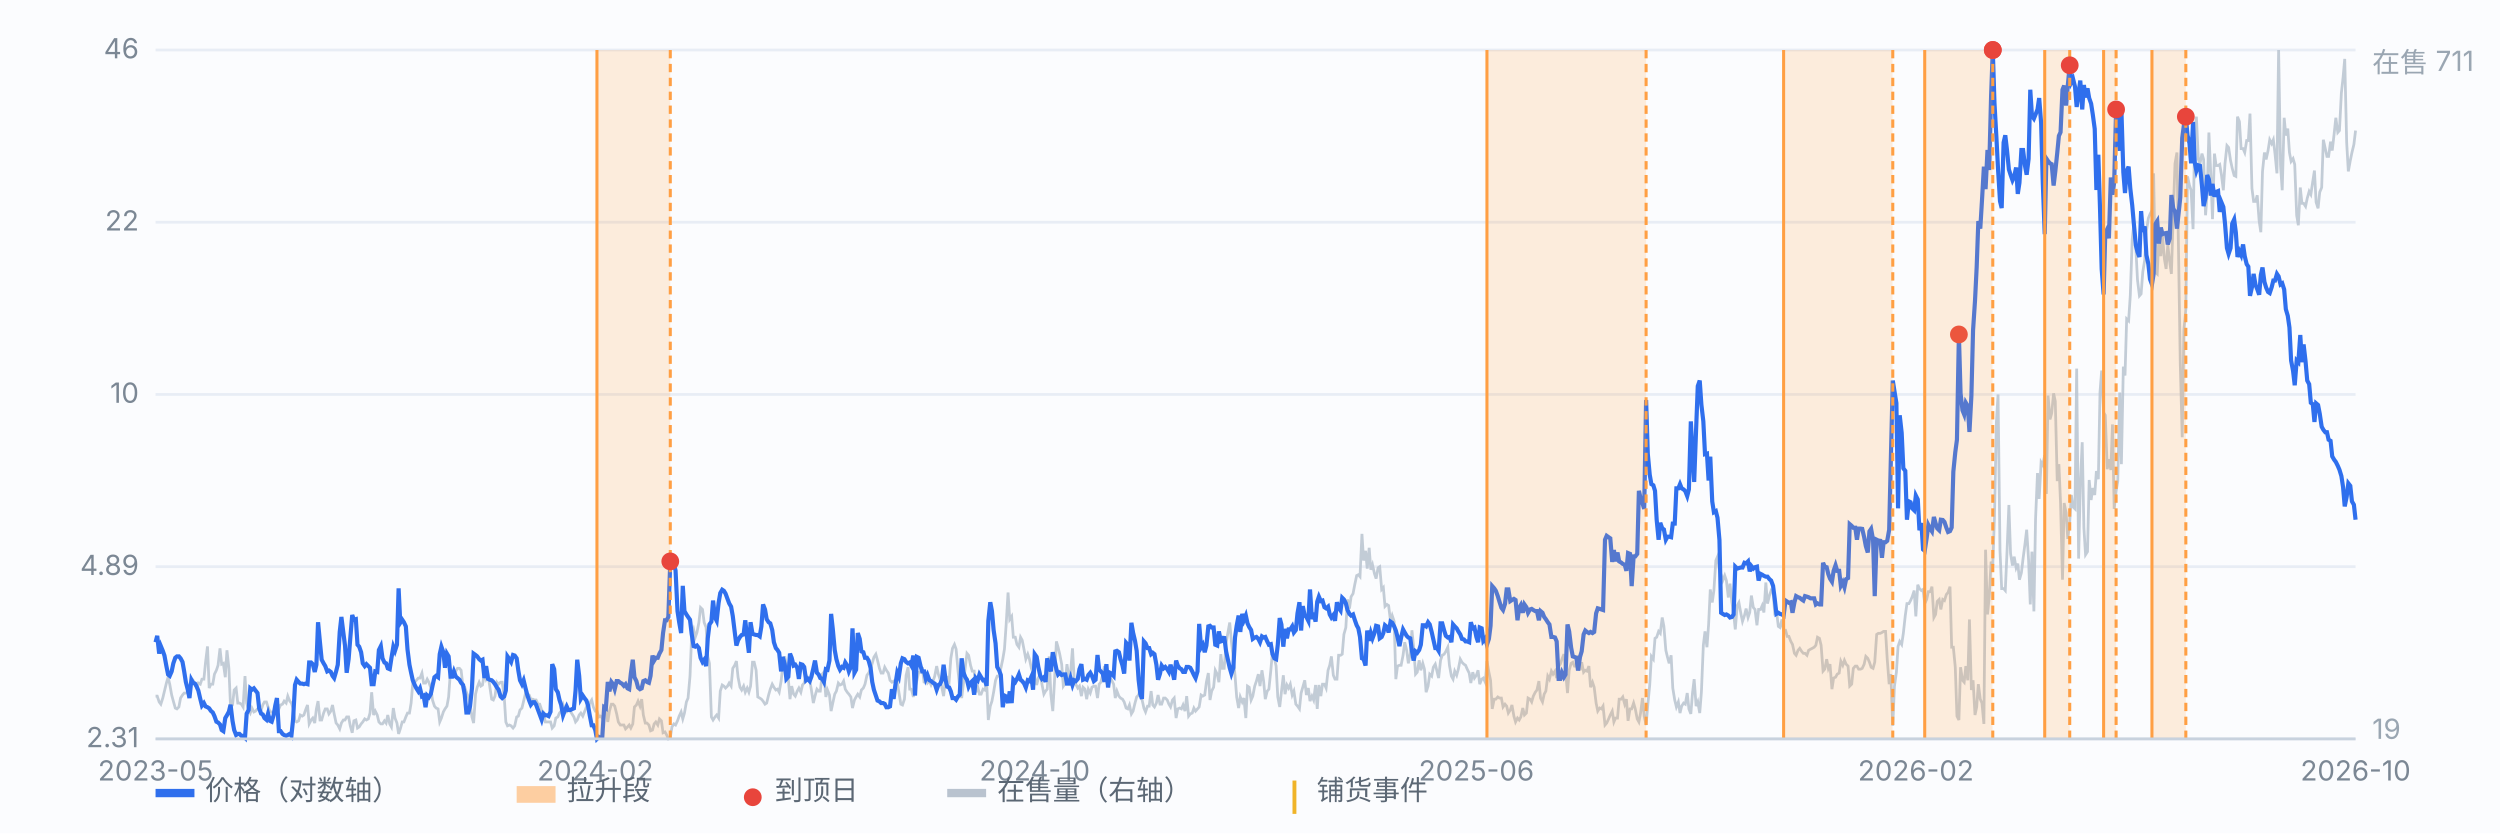
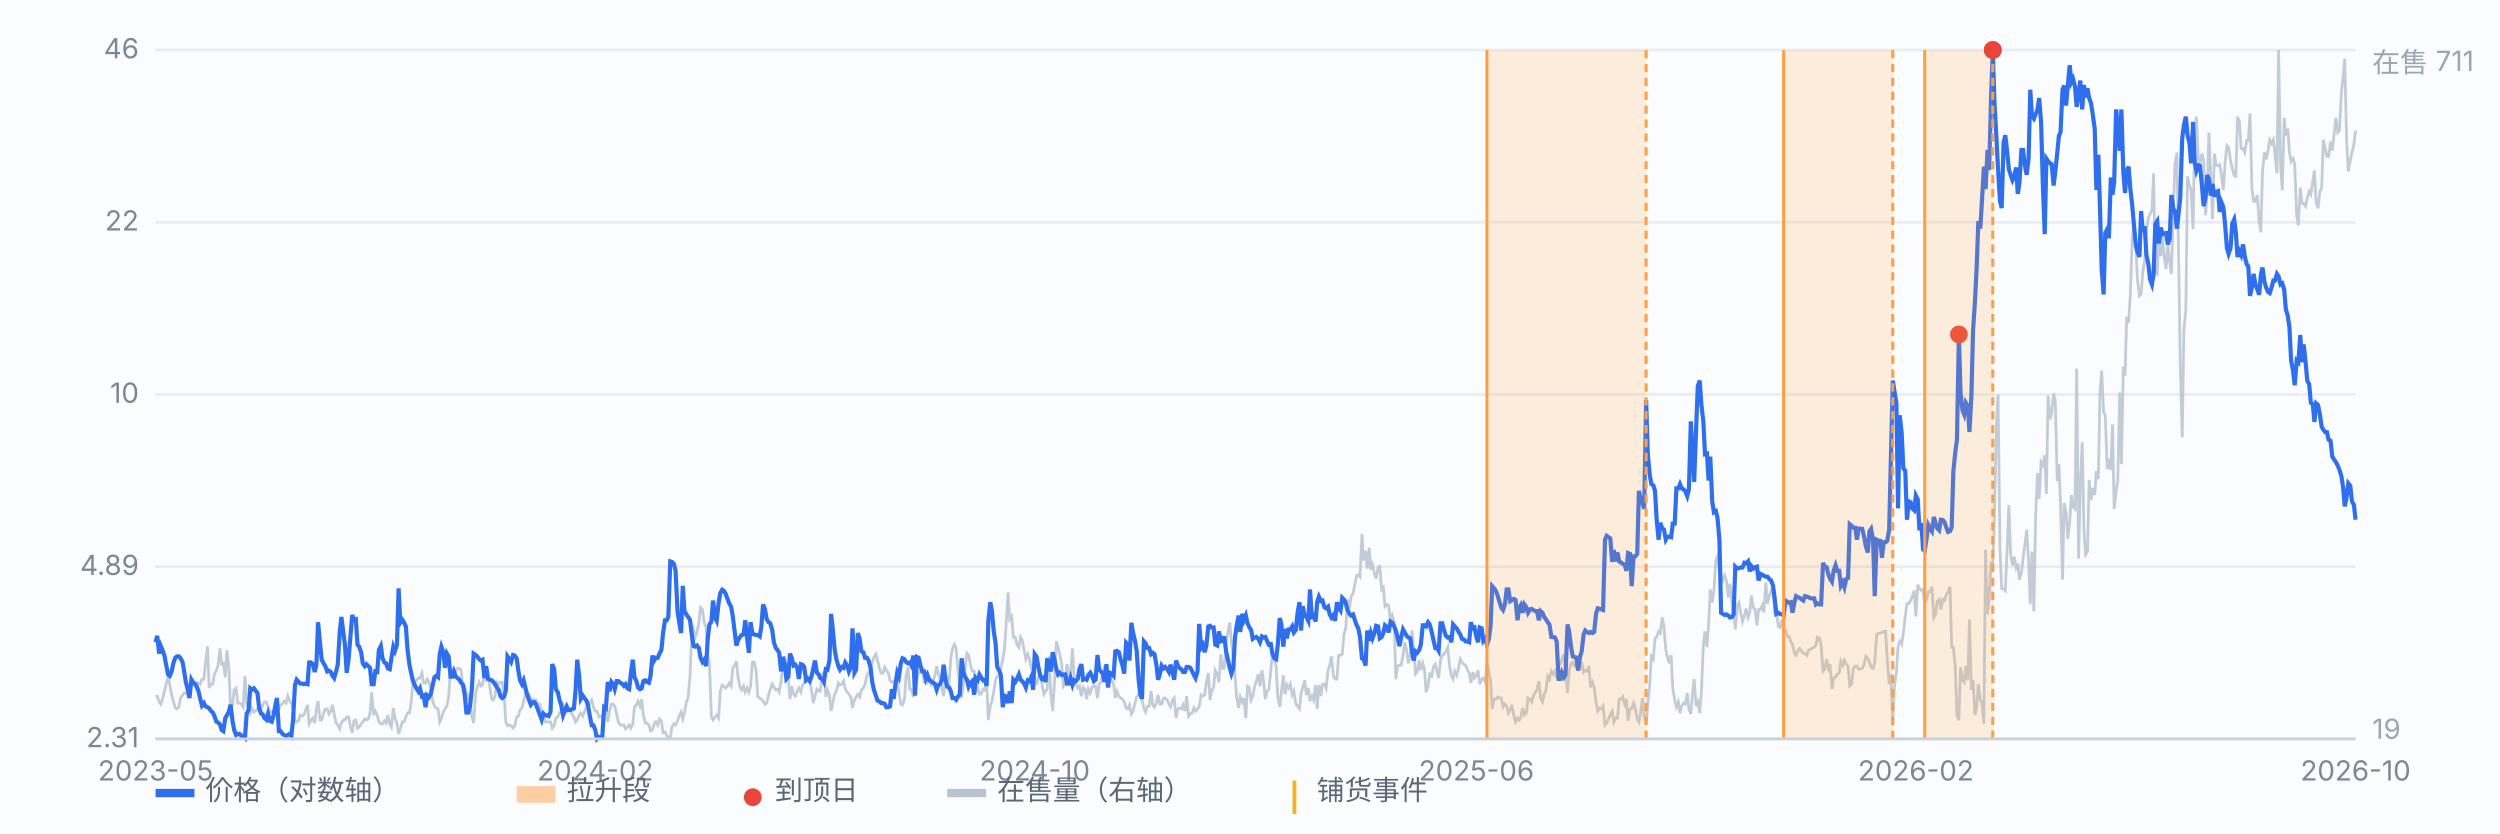
<svg xmlns="http://www.w3.org/2000/svg" viewBox="0 0 900 300" preserveAspectRatio="xMidYMid meet" style="width:100%;max-width:900px;height:auto;display:block" font-family="-apple-system,Segoe UI,Microsoft YaHei,sans-serif" font-size="10">
  <rect x="0" y="0" width="900" height="300" fill="#fbfcfe" />
  <line x1="56" y1="266.0" x2="848" y2="266.0" stroke="#e8edf5" stroke-width="1" />
  <text x="50" y="269.0" text-anchor="end" fill="#7b8794">2.31</text>
  <line x1="56" y1="204.0" x2="848" y2="204.0" stroke="#e8edf5" stroke-width="1" />
  <text x="50" y="207.0" text-anchor="end" fill="#7b8794">4.89</text>
  <line x1="56" y1="142.0" x2="848" y2="142.0" stroke="#e8edf5" stroke-width="1" />
  <text x="50" y="145.0" text-anchor="end" fill="#7b8794">10</text>
  <line x1="56" y1="80.0" x2="848" y2="80.0" stroke="#e8edf5" stroke-width="1" />
  <text x="50" y="83.0" text-anchor="end" fill="#7b8794">22</text>
  <line x1="56" y1="18.0" x2="848" y2="18.0" stroke="#e8edf5" stroke-width="1" />
  <text x="50" y="21.0" text-anchor="end" fill="#7b8794">46</text>
  <path d="M56.0 250.6 L56.6 250.6 L57.3 252.7 L57.9 253.5 L58.6 251.3 L59.2 248.8 L59.9 245.9 L60.5 243.8 L61.1 246.3 L61.8 250.2 L62.4 252.4 L63.1 254.9 L63.7 255.2 L64.4 254.5 L65.0 251.3 L65.7 250.2 L66.3 249.5 L66.9 249.5 L67.6 249.2 L68.2 247.0 L68.9 245.2 L69.5 244.9 L70.2 246.3 L70.8 247.4 L71.4 245.9 L72.1 246.3 L72.7 244.5 L73.4 244.5 L74.0 238.4 L74.7 232.7 L75.3 247.7 L75.9 246.3 L76.6 246.3 L77.2 242.7 L77.9 241.3 L78.5 239.5 L79.2 233.4 L79.8 239.1 L80.4 238.8 L81.1 243.8 L81.7 234.1 L82.4 240.6 L83.0 254.5 L83.7 253.8 L84.3 248.4 L85.0 247.7 L85.6 253.1 L86.2 253.1 L86.9 253.5 L87.5 254.5 L88.2 243.4 L88.8 253.1 L89.5 255.6 L90.1 256.7 L90.7 254.9 L91.4 256.3 L92.0 256.0 L92.7 255.2 L93.3 254.5 L94.0 255.6 L94.6 253.8 L95.2 252.7 L95.9 252.7 L96.5 254.5 L97.2 256.3 L97.8 256.3 L98.5 256.3 L99.1 256.0 L99.7 252.4 L100.4 255.2 L101.0 253.8 L101.7 253.5 L102.3 252.4 L103.0 253.1 L103.6 250.6 L104.3 252.4 L104.9 253.1 L105.5 254.9 L106.2 259.5 L106.8 259.9 L107.5 259.5 L108.1 257.4 L108.8 257.8 L109.4 257.4 L110.0 255.6 L110.7 253.8 L111.3 260.6 L112.0 259.2 L112.6 258.5 L113.3 260.3 L113.9 255.2 L114.5 252.4 L115.2 259.2 L115.8 259.2 L116.5 256.7 L117.1 255.2 L117.8 255.2 L118.4 257.0 L119.1 256.0 L119.7 253.8 L120.3 257.0 L121.0 260.3 L121.6 261.0 L122.3 262.4 L122.9 260.3 L123.6 259.2 L124.2 259.2 L124.8 258.1 L125.5 258.1 L126.1 261.3 L126.8 263.8 L127.4 259.5 L128.1 259.2 L128.7 262.1 L129.3 261.7 L130.0 260.6 L130.6 259.9 L131.3 258.8 L131.9 259.2 L132.6 258.8 L133.2 256.7 L133.8 249.2 L134.5 257.4 L135.1 256.0 L135.8 257.4 L136.4 259.9 L137.1 260.6 L137.7 260.6 L138.4 259.5 L139.0 260.3 L139.6 257.4 L140.3 260.6 L140.9 261.7 L141.6 254.9 L142.2 258.5 L142.9 260.3 L143.5 264.2 L144.1 262.4 L144.8 259.9 L145.4 259.9 L146.1 258.1 L146.7 256.7 L147.4 256.7 L148.0 253.1 L148.6 245.9 L149.3 245.6 L149.9 244.9 L150.6 244.1 L151.2 244.1 L151.9 242.3 L152.5 245.9 L153.2 245.9 L153.8 244.5 L154.4 245.6 L155.1 247.7 L155.7 252.0 L156.4 254.2 L157.0 254.9 L157.7 255.2 L158.3 259.9 L158.9 258.5 L159.6 256.3 L160.2 255.2 L160.9 254.2 L161.5 250.9 L162.2 241.3 L162.8 242.3 L163.4 242.7 L164.1 241.6 L164.7 240.6 L165.4 240.6 L166.0 241.3 L166.7 247.4 L167.3 247.4 L167.9 249.2 L168.6 250.9 L169.2 253.1 L169.9 258.1 L170.5 260.3 L171.2 249.9 L171.8 247.4 L172.5 245.6 L173.1 247.0 L173.7 246.6 L174.4 242.3 L175.0 244.5 L175.7 243.1 L176.3 247.0 L177.0 251.7 L177.6 252.0 L178.2 250.6 L178.9 245.6 L179.5 246.3 L180.2 245.6 L180.8 245.6 L181.5 250.6 L182.1 259.9 L182.7 261.3 L183.4 261.0 L184.0 261.3 L184.7 262.1 L185.3 261.3 L186.0 258.1 L186.6 257.8 L187.2 255.6 L187.9 254.9 L188.5 252.4 L189.2 249.5 L189.8 249.9 L190.5 250.2 L191.1 251.7 L191.8 251.7 L192.4 252.0 L193.0 252.0 L193.7 253.5 L194.3 253.5 L195.0 255.6 L195.6 256.3 L196.3 259.9 L196.9 259.9 L197.5 259.9 L198.2 259.9 L198.8 262.1 L199.5 261.3 L200.1 258.5 L200.8 258.1 L201.4 256.7 L202.0 256.0 L202.7 253.8 L203.3 256.0 L204.0 256.3 L204.6 255.6 L205.3 256.0 L205.9 257.0 L206.6 258.1 L207.2 259.9 L207.8 259.2 L208.5 257.4 L209.1 256.7 L209.8 257.8 L210.4 256.3 L211.1 254.5 L211.7 255.2 L212.3 253.1 L213.0 252.0 L213.6 254.5 L214.3 256.0 L214.9 256.0 L215.6 258.1 L216.2 257.8 L216.8 258.5 L217.5 256.7 L218.1 254.9 L218.8 259.9 L219.4 256.0 L220.1 253.5 L220.7 253.5 L221.3 254.2 L222.0 257.0 L222.6 259.9 L223.3 261.0 L223.9 261.0 L224.6 261.0 L225.2 262.4 L225.9 261.7 L226.5 261.0 L227.1 262.1 L227.8 260.6 L228.4 254.5 L229.1 253.8 L229.7 252.4 L230.4 254.2 L231.0 251.7 L231.6 257.4 L232.3 260.3 L232.9 260.3 L233.6 261.0 L234.2 263.1 L234.9 262.8 L235.5 260.6 L236.1 259.9 L236.8 261.0 L237.4 258.8 L238.1 259.5 L238.7 263.8 L239.4 263.5 L240.0 264.6 L240.6 266.0 L241.3 265.6 L241.9 261.7 L242.6 260.6 L243.2 261.0 L243.9 259.5 L244.5 257.8 L245.2 256.3 L245.8 258.8 L246.4 256.7 L247.1 252.7 L247.7 251.3 L248.4 243.4 L249.0 228.7 L249.7 226.6 L250.3 229.4 L250.9 227.7 L251.6 224.1 L252.2 218.7 L252.9 219.4 L253.5 224.1 L254.2 225.9 L254.8 236.3 L255.4 238.8 L256.1 258.1 L256.7 259.2 L257.4 258.1 L258.0 257.4 L258.7 258.5 L259.3 248.8 L260.0 246.6 L260.6 247.0 L261.2 247.7 L261.9 247.0 L262.5 245.9 L263.2 247.0 L263.8 240.6 L264.5 239.5 L265.1 238.0 L265.7 243.8 L266.4 247.4 L267.0 248.4 L267.7 247.0 L268.3 249.2 L269.0 247.7 L269.6 249.2 L270.2 247.0 L270.9 238.4 L271.5 238.4 L272.2 241.3 L272.8 250.9 L273.5 251.3 L274.1 251.7 L274.7 252.4 L275.4 253.5 L276.0 253.1 L276.7 250.2 L277.3 248.1 L278.0 246.3 L278.6 247.4 L279.3 248.4 L279.9 248.1 L280.5 249.2 L281.2 245.2 L281.8 239.5 L282.5 236.3 L283.1 239.1 L283.8 244.5 L284.4 251.7 L285.0 247.0 L285.7 249.9 L286.3 250.6 L287.0 248.8 L287.6 247.7 L288.3 249.2 L288.9 246.6 L289.5 245.9 L290.2 243.1 L290.8 243.8 L291.5 244.9 L292.1 248.4 L292.8 253.1 L293.4 250.6 L294.1 248.1 L294.7 248.8 L295.3 248.8 L296.0 242.7 L296.6 242.0 L297.3 250.9 L297.9 248.4 L298.6 250.2 L299.2 256.0 L299.8 253.1 L300.5 249.9 L301.1 248.8 L301.8 245.9 L302.4 246.6 L303.1 246.3 L303.7 245.2 L304.3 248.1 L305.0 249.2 L305.6 249.9 L306.3 250.9 L306.9 254.9 L307.6 252.0 L308.2 250.9 L308.8 249.9 L309.5 250.9 L310.1 248.4 L310.8 247.7 L311.4 246.3 L312.1 243.1 L312.7 242.3 L313.4 240.9 L314.0 238.8 L314.6 236.6 L315.3 235.5 L315.9 237.7 L316.6 240.6 L317.2 242.3 L317.9 242.3 L318.5 240.2 L319.1 241.3 L319.8 242.3 L320.4 244.9 L321.1 245.6 L321.7 245.2 L322.4 245.6 L323.0 245.6 L323.6 249.2 L324.3 253.5 L324.9 253.8 L325.6 251.7 L326.2 243.1 L326.9 240.2 L327.5 248.1 L328.1 248.1 L328.8 250.9 L329.4 247.4 L330.1 244.9 L330.7 242.0 L331.4 242.0 L332.0 240.2 L332.7 245.9 L333.3 244.1 L333.9 245.9 L334.6 245.2 L335.2 246.6 L335.9 245.2 L336.5 243.4 L337.2 239.8 L337.8 242.7 L338.4 244.5 L339.1 247.7 L339.7 250.6 L340.4 243.8 L341.0 243.8 L341.7 245.2 L342.3 237.0 L342.9 233.4 L343.6 232.0 L344.2 233.7 L344.9 241.6 L345.5 247.4 L346.2 251.3 L346.8 246.3 L347.5 240.2 L348.1 235.2 L348.7 235.9 L349.4 239.5 L350.0 241.6 L350.7 241.6 L351.3 249.2 L352.0 247.4 L352.6 249.9 L353.2 249.9 L353.9 248.1 L354.5 248.4 L355.2 245.6 L355.8 259.2 L356.5 254.2 L357.1 252.4 L357.7 249.2 L358.4 244.9 L359.0 243.4 L359.7 243.4 L360.3 240.6 L361.0 237.3 L361.6 233.7 L362.2 225.1 L362.9 213.3 L363.5 223.0 L364.2 221.9 L364.8 229.4 L365.5 229.4 L366.1 232.0 L366.8 233.0 L367.4 229.4 L368.0 230.5 L368.7 234.1 L369.3 237.3 L370.0 235.5 L370.6 237.3 L371.3 240.6 L371.9 242.3 L372.5 243.8 L373.2 246.6 L373.8 244.1 L374.5 242.7 L375.1 246.3 L375.8 249.9 L376.4 248.8 L377.0 248.1 L377.7 236.3 L378.3 249.9 L379.0 256.0 L379.6 245.6 L380.3 230.9 L380.9 233.0 L381.5 235.5 L382.2 239.1 L382.8 247.0 L383.5 245.9 L384.1 239.1 L384.8 243.8 L385.4 242.3 L386.1 233.4 L386.7 244.5 L387.3 246.3 L388.0 247.7 L388.6 247.0 L389.3 250.6 L389.9 247.4 L390.6 248.1 L391.2 251.7 L391.8 248.1 L392.5 249.5 L393.1 247.4 L393.8 247.0 L394.4 247.0 L395.1 251.3 L395.7 246.3 L396.3 245.6 L397.0 242.7 L397.6 239.8 L398.3 244.9 L398.9 243.8 L399.6 244.1 L400.2 244.9 L400.9 246.3 L401.5 251.3 L402.1 248.8 L402.8 250.6 L403.4 251.3 L404.1 251.7 L404.7 252.7 L405.4 254.9 L406.0 255.2 L406.6 253.8 L407.3 257.0 L407.9 256.0 L408.6 253.1 L409.2 250.9 L409.9 250.2 L410.5 247.7 L411.1 251.7 L411.8 254.9 L412.4 256.3 L413.1 254.2 L413.7 254.2 L414.4 248.8 L415.0 253.8 L415.6 254.5 L416.3 253.1 L416.9 250.2 L417.6 253.5 L418.2 253.5 L418.9 251.3 L419.5 251.3 L420.2 252.0 L420.8 253.5 L421.4 254.5 L422.1 252.0 L422.7 251.3 L423.4 258.5 L424.0 255.2 L424.7 254.9 L425.3 255.2 L425.9 253.8 L426.6 256.0 L427.2 250.6 L427.9 257.8 L428.5 257.0 L429.2 256.7 L429.8 254.9 L430.4 256.0 L431.1 255.2 L431.7 254.5 L432.4 250.2 L433.0 250.6 L433.7 250.2 L434.3 245.6 L435.0 242.3 L435.6 252.0 L436.2 248.8 L436.9 247.4 L437.5 241.3 L438.2 242.7 L438.8 245.6 L439.5 235.5 L440.1 240.6 L440.7 240.6 L441.4 231.6 L442.0 228.0 L442.7 224.1 L443.3 230.9 L444.0 237.0 L444.6 243.1 L445.2 250.9 L445.9 254.9 L446.5 250.9 L447.2 252.7 L447.8 251.3 L448.5 258.5 L449.1 247.0 L449.7 247.4 L450.4 252.0 L451.0 250.6 L451.7 247.0 L452.3 245.2 L453.0 242.7 L453.6 247.0 L454.3 241.3 L454.9 245.2 L455.5 251.7 L456.2 248.8 L456.8 248.1 L457.5 241.3 L458.1 234.5 L458.8 237.0 L459.4 239.8 L460.0 250.9 L460.7 254.5 L461.3 249.2 L462.0 243.1 L462.6 249.9 L463.3 246.6 L463.9 247.7 L464.5 246.3 L465.2 250.2 L465.8 248.8 L466.5 253.5 L467.1 254.2 L467.8 255.2 L468.4 249.5 L469.0 247.4 L469.7 244.9 L470.3 250.2 L471.0 247.7 L471.6 252.4 L472.3 250.6 L472.9 252.0 L473.6 246.6 L474.2 255.2 L474.8 246.6 L475.5 250.6 L476.1 246.3 L476.8 246.3 L477.4 247.7 L478.1 241.3 L478.7 239.5 L479.3 236.3 L480.0 243.1 L480.6 244.5 L481.3 244.5 L481.9 235.9 L482.6 235.9 L483.2 235.5 L483.8 228.4 L484.5 225.9 L485.1 215.8 L485.8 219.1 L486.4 214.8 L487.1 213.7 L487.7 210.5 L488.4 207.2 L489.0 206.9 L489.6 207.6 L490.3 192.2 L490.9 201.8 L491.6 198.3 L492.2 204.7 L492.9 197.2 L493.5 205.1 L494.1 203.3 L494.8 206.5 L495.4 208.3 L496.1 204.4 L496.7 204.0 L497.4 212.2 L498.0 211.5 L498.6 218.3 L499.3 217.6 L499.9 218.0 L500.6 223.7 L501.2 221.6 L501.9 223.7 L502.5 244.5 L503.1 239.8 L503.8 239.5 L504.4 239.5 L505.1 235.9 L505.7 231.2 L506.4 234.1 L507.0 238.8 L507.7 235.5 L508.3 226.9 L508.9 233.0 L509.6 242.7 L510.2 242.0 L510.9 237.7 L511.5 241.3 L512.2 238.8 L512.8 240.9 L513.4 249.2 L514.1 247.0 L514.7 242.7 L515.4 243.4 L516.0 240.2 L516.7 239.1 L517.3 241.6 L517.9 244.1 L518.6 237.7 L519.2 235.9 L519.9 235.5 L520.5 234.5 L521.2 233.0 L521.8 239.5 L522.5 243.4 L523.1 244.5 L523.7 241.6 L524.4 243.1 L525.0 240.9 L525.7 237.3 L526.3 238.4 L527.0 239.1 L527.6 239.5 L528.2 240.9 L528.9 242.3 L529.5 245.9 L530.2 242.0 L530.8 244.1 L531.5 243.1 L532.1 241.3 L532.7 246.3 L533.4 244.5 L534.0 244.1 L534.7 245.6 L535.3 238.0 L536.0 242.0 L536.6 244.9 L537.2 255.2 L537.9 251.7 L538.5 251.7 L539.2 250.9 L539.8 251.3 L540.5 251.3 L541.1 254.5 L541.8 253.5 L542.4 254.2 L543.0 256.7 L543.7 255.6 L544.3 253.8 L545.0 257.8 L545.6 259.9 L546.3 258.5 L546.9 259.2 L547.5 258.1 L548.2 254.9 L548.8 257.4 L549.5 256.7 L550.1 251.3 L550.8 251.7 L551.4 252.7 L552.0 250.6 L552.7 249.2 L553.3 248.4 L554.0 245.2 L554.6 251.3 L555.3 252.7 L555.9 249.9 L556.5 248.8 L557.2 243.4 L557.8 244.5 L558.5 241.6 L559.1 242.7 L559.8 241.6 L560.4 244.1 L561.1 239.8 L561.7 239.1 L562.3 237.3 L563.0 235.5 L563.6 241.6 L564.3 249.5 L564.9 241.3 L565.6 238.8 L566.2 238.4 L566.8 239.8 L567.5 239.8 L568.1 235.9 L568.8 241.3 L569.4 238.4 L570.1 242.0 L570.7 241.3 L571.3 241.6 L572.0 239.8 L572.6 247.4 L573.3 245.6 L573.9 247.4 L574.6 253.1 L575.2 256.0 L575.9 254.9 L576.5 255.2 L577.1 254.2 L577.8 261.0 L578.4 260.3 L579.1 258.8 L579.7 257.4 L580.4 256.0 L581.0 259.9 L581.6 258.5 L582.3 258.5 L582.9 251.7 L583.6 251.7 L584.2 250.9 L584.9 253.5 L585.5 251.7 L586.1 259.5 L586.8 255.2 L587.4 255.2 L588.1 253.1 L588.7 255.2 L589.4 258.8 L590.0 259.9 L590.6 256.7 L591.3 251.3 L591.9 257.8 L592.6 261.0 L593.2 253.8 L593.9 246.6 L594.5 236.3 L595.2 237.3 L595.8 229.8 L596.4 229.4 L597.1 227.3 L597.7 228.0 L598.4 222.3 L599.0 225.5 L599.7 234.1 L600.3 236.6 L600.9 238.8 L601.6 235.9 L602.2 247.7 L602.9 252.0 L603.5 254.5 L604.2 252.7 L604.8 256.7 L605.4 254.2 L606.1 253.1 L606.7 253.5 L607.4 249.5 L608.0 255.2 L608.7 257.0 L609.3 249.5 L609.9 244.5 L610.6 254.2 L611.2 252.7 L611.9 256.7 L612.5 249.2 L613.2 232.3 L613.8 227.3 L614.5 233.0 L615.1 224.8 L615.7 212.2 L616.4 216.9 L617.0 212.6 L617.7 201.8 L618.3 200.4 L619.0 205.4 L619.6 206.9 L620.2 209.0 L620.9 207.2 L621.5 209.0 L622.2 215.1 L622.8 210.1 L623.5 216.9 L624.1 220.8 L624.7 226.6 L625.4 218.0 L626.0 216.9 L626.7 220.8 L627.3 223.7 L628.0 221.6 L628.6 219.1 L629.3 222.3 L629.9 220.5 L630.5 214.4 L631.2 218.7 L631.8 219.4 L632.5 225.1 L633.1 219.4 L633.8 219.4 L634.4 218.0 L635.0 220.5 L635.7 209.7 L636.3 217.3 L637.0 214.4 L637.6 212.6 L638.3 213.3 L638.9 220.5 L639.5 219.8 L640.2 225.5 L640.8 225.9 L641.5 223.0 L642.1 226.9 L642.8 226.9 L643.4 229.1 L644.0 229.1 L644.7 230.9 L645.3 232.0 L646.0 235.2 L646.6 235.9 L647.3 234.1 L647.9 233.4 L648.6 234.5 L649.2 235.2 L649.8 235.2 L650.5 235.9 L651.1 234.1 L651.8 233.7 L652.4 233.4 L653.1 233.0 L653.7 232.3 L654.3 229.4 L655.0 229.8 L655.6 232.3 L656.3 241.6 L656.9 240.9 L657.6 237.3 L658.2 240.6 L658.8 239.1 L659.5 248.1 L660.1 244.1 L660.8 243.8 L661.4 242.7 L662.1 242.3 L662.7 238.0 L663.4 239.5 L664.0 237.7 L664.6 239.1 L665.3 239.8 L665.9 247.0 L666.6 246.3 L667.2 240.6 L667.9 239.8 L668.5 239.8 L669.1 240.9 L669.8 240.9 L670.4 240.6 L671.1 239.1 L671.7 236.3 L672.4 237.0 L673.0 238.4 L673.6 240.2 L674.3 240.6 L674.9 238.4 L675.6 228.4 L676.2 228.0 L676.9 228.0 L677.5 227.7 L678.1 227.3 L678.8 227.3 L679.4 237.3 L680.1 246.3 L680.7 242.7 L681.4 261.3 L682.0 247.0 L682.7 242.0 L683.3 232.7 L683.9 230.9 L684.6 232.0 L685.2 228.0 L685.9 221.6 L686.5 217.3 L687.2 217.3 L687.8 216.2 L688.4 214.8 L689.1 212.6 L689.7 221.9 L690.4 210.5 L691.0 211.9 L691.7 212.6 L692.3 212.2 L692.9 217.3 L693.6 215.8 L694.2 213.0 L694.9 213.0 L695.5 211.2 L696.2 222.3 L696.8 221.2 L697.4 216.5 L698.1 215.8 L698.7 219.4 L699.4 215.8 L700.0 216.2 L700.7 214.0 L701.3 213.3 L702.0 211.2 L702.6 233.0 L703.2 233.0 L703.9 240.2 L704.5 257.8 L705.2 259.2 L705.8 240.2 L706.5 244.9 L707.1 245.6 L707.7 239.8 L708.4 244.9 L709.0 223.0 L709.7 248.4 L710.3 244.9 L711.0 257.4 L711.6 254.5 L712.2 246.3 L712.9 251.7 L713.5 253.1 L714.2 260.6 L714.8 197.9 L715.5 221.2 L716.1 215.1 L716.8 202.2 L717.4 203.6 L718.0 186.4 L718.7 152.0 L719.3 142.0 L720.0 198.3 L720.6 211.9 L721.3 211.9 L721.9 212.6 L722.5 199.3 L723.2 181.8 L723.8 199.3 L724.5 203.6 L725.1 200.4 L725.8 204.4 L726.4 202.9 L727.0 208.7 L727.7 206.2 L728.3 201.1 L729.0 195.8 L729.6 190.7 L730.3 201.8 L730.9 217.6 L731.5 198.6 L732.2 220.1 L732.8 186.8 L733.5 170.3 L734.1 179.6 L734.8 166.4 L735.4 167.4 L736.1 163.9 L736.7 177.8 L737.3 142.4 L738.0 151.0 L738.6 148.8 L739.3 141.6 L739.9 144.5 L740.6 173.2 L741.2 167.1 L741.8 181.1 L742.5 208.7 L743.1 181.1 L743.8 184.6 L744.4 194.0 L745.1 187.9 L745.7 178.2 L746.3 182.5 L747.0 183.2 L747.6 132.7 L748.3 201.1 L748.9 174.6 L749.6 159.2 L750.2 190.0 L750.8 199.7 L751.5 198.6 L752.1 172.8 L752.8 180.0 L753.4 175.7 L754.1 178.2 L754.7 169.6 L755.4 172.5 L756.0 141.3 L756.6 133.4 L757.3 148.5 L757.9 149.5 L758.6 168.9 L759.2 165.3 L759.9 169.2 L760.5 152.8 L761.1 183.2 L761.8 176.8 L762.4 173.2 L763.1 141.3 L763.7 167.1 L764.4 132.0 L765.0 135.2 L765.6 114.8 L766.3 115.5 L766.9 106.5 L767.6 86.1 L768.2 80.4 L768.9 89.3 L769.5 100.8 L770.2 106.5 L770.8 105.8 L771.4 97.9 L772.1 93.6 L772.7 83.2 L773.4 78.6 L774.0 77.1 L774.7 75.7 L775.3 62.4 L775.9 97.9 L776.6 98.6 L777.2 85.4 L777.9 92.2 L778.5 85.0 L779.2 93.3 L779.8 96.8 L780.4 88.2 L781.1 94.3 L781.7 98.6 L782.4 76.1 L783.0 58.9 L783.7 54.9 L784.3 92.2 L784.9 130.9 L785.6 157.4 L786.2 118.7 L786.9 111.5 L787.5 63.5 L788.2 66.7 L788.8 68.5 L789.5 82.5 L790.1 48.1 L790.7 42.0 L791.4 57.4 L792.0 58.9 L792.7 55.3 L793.3 57.4 L794.0 77.5 L794.6 69.2 L795.2 47.7 L795.9 63.2 L796.5 78.9 L797.2 55.3 L797.8 59.6 L798.5 59.6 L799.1 59.2 L799.7 62.8 L800.4 68.5 L801.0 58.9 L801.7 52.4 L802.3 53.1 L803.0 57.8 L803.6 60.6 L804.3 63.2 L804.9 63.5 L805.5 42.0 L806.2 43.8 L806.8 53.5 L807.5 53.5 L808.1 54.9 L808.8 50.6 L809.4 50.6 L810.0 40.9 L810.7 67.8 L811.3 72.5 L812.0 72.5 L812.6 70.3 L813.3 79.6 L813.9 83.6 L814.5 61.7 L815.2 54.9 L815.8 57.4 L816.5 54.2 L817.1 50.3 L817.8 51.7 L818.4 50.3 L819.0 55.3 L819.7 62.4 L820.3 18.0 L821.0 59.6 L821.6 68.5 L822.3 42.4 L822.9 48.8 L823.6 46.3 L824.2 54.9 L824.8 58.1 L825.5 57.1 L826.1 59.2 L826.8 77.5 L827.4 81.1 L828.1 67.5 L828.7 73.2 L829.3 73.2 L830.0 74.3 L830.6 71.4 L831.3 68.9 L831.9 70.0 L832.6 65.3 L833.2 61.4 L833.8 72.8 L834.5 75.0 L835.1 69.2 L835.8 67.5 L836.4 50.3 L837.1 53.5 L837.7 56.3 L838.3 56.3 L839.0 51.0 L839.6 54.2 L840.3 48.1 L840.9 42.4 L841.6 47.7 L842.2 47.0 L842.9 33.4 L843.5 28.0 L844.1 21.2 L844.8 51.3 L845.4 61.7 L846.1 57.8 L846.7 54.9 L847.4 52.0 L848.0 47.0" fill="none" stroke="#b9c3cf" stroke-width="1" opacity="0.85" />
  <text x="854" y="26" fill="#9aa6b2">在售 711</text>
  <text x="854" y="266" fill="#9aa6b2">19</text>
  <path d="M56.0 231.2 L56.6 228.9 L57.3 235.3 L57.9 232.6 L58.6 234.3 L59.2 236.0 L59.9 239.8 L60.5 242.8 L61.1 243.3 L61.8 241.7 L62.4 238.8 L63.1 236.8 L63.7 236.3 L64.4 236.3 L65.0 237.0 L65.7 238.3 L66.3 241.7 L66.9 245.5 L67.6 248.3 L68.2 251.3 L68.9 244.7 L69.5 245.8 L70.2 246.1 L70.8 247.2 L71.4 248.6 L72.1 251.6 L72.7 254.0 L73.4 253.1 L74.0 254.3 L74.7 254.6 L75.3 255.0 L75.9 255.9 L76.6 256.5 L77.2 257.8 L77.9 259.8 L78.5 260.1 L79.2 260.8 L79.8 262.8 L80.4 263.2 L81.1 258.5 L81.7 257.5 L82.4 256.2 L83.0 253.7 L83.7 259.5 L84.3 262.8 L85.0 264.6 L85.6 264.2 L86.2 264.2 L86.9 264.9 L87.5 264.9 L88.2 265.6 L88.8 256.9 L89.5 255.6 L90.1 247.8 L90.7 248.3 L91.4 247.8 L92.0 248.6 L92.7 249.5 L93.3 255.0 L94.0 256.9 L94.6 257.2 L95.2 258.5 L95.9 259.1 L96.5 256.9 L97.2 259.5 L97.8 259.8 L98.5 257.5 L99.1 254.0 L99.7 251.3 L100.4 263.2 L101.0 263.2 L101.7 264.2 L102.3 264.6 L103.0 264.9 L103.6 264.6 L104.3 264.2 L104.9 264.9 L105.5 259.1 L106.2 246.6 L106.8 244.7 L107.5 245.5 L108.1 246.1 L108.8 246.1 L109.4 246.3 L110.0 246.1 L110.7 246.3 L111.3 238.5 L112.0 238.5 L112.6 239.1 L113.3 241.9 L113.9 239.3 L114.5 224.0 L115.2 231.4 L115.8 237.5 L116.5 238.8 L117.1 239.8 L117.8 241.7 L118.4 241.4 L119.1 241.9 L119.7 243.3 L120.3 244.1 L121.0 241.7 L121.6 239.3 L122.3 227.5 L122.9 222.1 L123.6 227.7 L124.2 232.4 L124.8 242.2 L125.5 237.3 L126.1 229.8 L126.8 221.4 L127.4 223.1 L128.1 222.9 L128.7 232.1 L129.3 232.8 L130.0 234.8 L130.6 238.8 L131.3 239.8 L131.9 239.1 L132.6 239.8 L133.2 240.4 L133.8 246.3 L134.5 246.3 L135.1 241.7 L135.8 241.9 L136.4 234.0 L137.1 232.6 L137.7 237.0 L138.4 238.5 L139.0 238.8 L139.6 240.6 L140.3 240.9 L140.9 237.0 L141.6 232.8 L142.2 234.3 L142.9 232.1 L143.5 211.8 L144.1 224.2 L144.8 223.1 L145.4 224.0 L146.1 225.5 L146.7 233.8 L147.4 239.3 L148.0 242.2 L148.6 244.9 L149.3 246.6 L149.9 247.8 L150.6 248.9 L151.2 247.8 L151.9 250.7 L152.5 250.4 L153.2 254.6 L153.8 250.4 L154.4 251.0 L155.1 249.8 L155.7 246.9 L156.4 243.8 L157.0 243.3 L157.7 243.8 L158.3 235.5 L158.9 232.8 L159.6 234.8 L160.2 240.4 L160.9 235.3 L161.5 236.3 L162.2 243.6 L162.8 243.6 L163.4 241.7 L164.1 243.6 L164.7 244.1 L165.4 244.7 L166.0 245.8 L166.7 246.6 L167.3 250.1 L167.9 256.5 L168.6 256.5 L169.2 254.3 L169.9 247.8 L170.5 235.3 L171.2 235.8 L171.8 236.3 L172.5 237.3 L173.1 237.8 L173.7 237.5 L174.4 244.1 L175.0 239.8 L175.7 244.4 L176.3 244.7 L177.0 244.9 L177.6 245.5 L178.2 246.3 L178.9 247.5 L179.5 248.3 L180.2 250.7 L180.8 251.3 L181.5 250.7 L182.1 248.6 L182.7 236.3 L183.4 237.3 L184.0 238.3 L184.7 235.8 L185.3 236.0 L186.0 237.0 L186.6 241.4 L187.2 244.9 L187.9 246.3 L188.5 244.9 L189.2 247.8 L189.8 250.1 L190.5 252.2 L191.1 253.7 L191.8 252.8 L192.4 252.8 L193.0 253.7 L193.7 255.6 L194.3 257.2 L195.0 259.1 L195.6 256.9 L196.3 257.5 L196.9 257.5 L197.5 257.8 L198.2 256.2 L198.8 239.1 L199.5 240.9 L200.1 248.1 L200.8 249.2 L201.4 251.9 L202.0 253.7 L202.7 257.5 L203.3 255.9 L204.0 254.3 L204.6 255.6 L205.3 255.6 L205.9 255.3 L206.6 255.0 L207.2 248.6 L207.8 237.5 L208.5 243.3 L209.1 251.6 L209.8 250.4 L210.4 251.3 L211.1 252.2 L211.7 254.0 L212.3 257.5 L213.0 261.1 L213.6 261.1 L214.3 262.8 L214.9 266.0 L215.6 265.3 L216.2 265.6 L216.8 265.6 L217.5 254.6 L218.1 255.0 L218.8 245.5 L219.4 248.9 L220.1 245.5 L220.7 246.3 L221.3 248.1 L222.0 245.2 L222.6 245.2 L223.3 245.8 L223.9 246.1 L224.6 246.9 L225.2 246.3 L225.9 247.8 L226.5 248.1 L227.1 242.5 L227.8 237.5 L228.4 243.8 L229.1 245.2 L229.7 247.5 L230.4 248.1 L231.0 247.8 L231.6 245.2 L232.3 244.9 L232.9 245.5 L233.6 245.8 L234.2 243.3 L234.9 236.0 L235.5 237.8 L236.1 236.8 L236.8 236.8 L237.4 235.3 L238.1 234.0 L238.7 227.9 L239.4 223.3 L240.0 223.3 L240.6 222.1 L241.3 202.1 L241.9 202.3 L242.6 203.0 L243.2 205.4 L243.9 220.0 L244.5 224.0 L245.2 227.9 L245.8 210.9 L246.4 220.0 L247.1 221.2 L247.7 222.1 L248.4 223.1 L249.0 228.2 L249.7 232.6 L250.3 232.8 L250.9 232.4 L251.6 233.3 L252.2 236.8 L252.9 238.3 L253.5 237.5 L254.2 239.8 L254.8 229.8 L255.4 224.8 L256.1 223.8 L256.7 216.2 L257.4 222.3 L258.0 223.5 L258.7 217.0 L259.3 213.5 L260.0 212.3 L260.6 212.7 L261.2 213.7 L261.9 215.6 L262.5 217.2 L263.2 218.4 L263.8 221.8 L264.5 227.5 L265.1 232.4 L265.7 230.5 L266.4 229.3 L267.0 228.6 L267.7 228.4 L268.3 223.3 L269.0 230.2 L269.6 235.0 L270.2 224.0 L270.9 228.2 L271.5 228.4 L272.2 228.6 L272.8 228.6 L273.5 229.1 L274.1 225.5 L274.7 217.6 L275.4 219.4 L276.0 222.9 L276.7 224.0 L277.3 224.4 L278.0 226.8 L278.6 231.2 L279.3 233.3 L279.9 234.0 L280.5 235.0 L281.2 241.7 L281.8 236.5 L282.5 239.1 L283.1 244.4 L283.8 243.6 L284.4 235.3 L285.0 236.8 L285.7 239.6 L286.3 239.3 L287.0 240.4 L287.6 244.4 L288.3 239.1 L288.9 239.3 L289.5 240.1 L290.2 244.9 L290.8 244.4 L291.5 245.2 L292.1 243.6 L292.8 240.6 L293.4 237.8 L294.1 242.2 L294.7 242.8 L295.3 244.1 L296.0 244.4 L296.6 245.5 L297.3 240.9 L297.9 241.1 L298.6 237.8 L299.2 221.0 L299.8 226.4 L300.5 234.0 L301.1 237.3 L301.8 239.8 L302.4 241.1 L303.1 240.1 L303.7 240.4 L304.3 238.5 L305.0 239.6 L305.6 241.7 L306.3 240.1 L306.9 226.2 L307.6 242.2 L308.2 241.1 L308.8 227.9 L309.5 230.0 L310.1 234.5 L310.8 234.8 L311.4 236.8 L312.1 236.8 L312.7 237.8 L313.4 240.4 L314.0 245.5 L314.6 248.3 L315.3 250.4 L315.9 252.2 L316.6 252.5 L317.2 253.1 L317.9 253.1 L318.5 253.4 L319.1 254.6 L319.8 254.6 L320.4 254.3 L321.1 248.1 L321.7 251.6 L322.4 246.1 L323.0 242.2 L323.6 243.6 L324.3 238.8 L324.9 237.0 L325.6 237.3 L326.2 238.3 L326.9 238.8 L327.5 238.5 L328.1 239.6 L328.8 236.0 L329.4 250.4 L330.1 236.5 L330.7 236.8 L331.4 239.8 L332.0 241.7 L332.7 241.7 L333.3 244.4 L333.9 243.0 L334.6 244.9 L335.2 245.2 L335.9 245.8 L336.5 246.1 L337.2 248.3 L337.8 246.6 L338.4 246.3 L339.1 244.7 L339.7 239.3 L340.4 244.7 L341.0 247.2 L341.7 247.5 L342.3 248.9 L342.9 251.3 L343.6 251.3 L344.2 251.9 L344.9 250.7 L345.5 250.1 L346.2 237.0 L346.8 241.9 L347.5 243.8 L348.1 244.7 L348.7 247.2 L349.4 245.8 L350.0 245.2 L350.7 250.1 L351.3 244.1 L352.0 244.9 L352.6 242.8 L353.2 243.8 L353.9 244.9 L354.5 244.7 L355.2 246.9 L355.8 223.5 L356.5 216.8 L357.1 220.0 L357.7 226.8 L358.4 231.6 L359.0 240.1 L359.7 241.4 L360.3 243.0 L361.0 254.6 L361.6 250.4 L362.2 250.7 L362.9 253.1 L363.5 248.9 L364.2 253.1 L364.8 244.7 L365.5 245.5 L366.1 244.4 L366.8 242.8 L367.4 244.7 L368.0 245.2 L368.7 246.1 L369.3 247.5 L370.0 244.9 L370.6 245.2 L371.3 243.6 L371.9 248.3 L372.5 235.5 L373.2 236.5 L373.8 240.1 L374.5 243.3 L375.1 244.4 L375.8 243.8 L376.4 245.5 L377.0 237.0 L377.7 239.8 L378.3 241.7 L379.0 234.8 L379.6 237.5 L380.3 240.9 L380.9 242.8 L381.5 242.2 L382.2 243.0 L382.8 242.8 L383.5 242.8 L384.1 246.1 L384.8 246.1 L385.4 244.1 L386.1 246.6 L386.7 244.9 L387.3 245.2 L388.0 244.4 L388.6 240.9 L389.3 239.1 L389.9 244.7 L390.6 244.4 L391.2 244.7 L391.8 243.0 L392.5 242.2 L393.1 243.3 L393.8 245.2 L394.4 244.7 L395.1 235.8 L395.7 241.1 L396.3 241.7 L397.0 242.5 L397.6 245.5 L398.3 239.1 L398.9 247.5 L399.6 242.2 L400.2 242.5 L400.9 243.3 L401.5 234.5 L402.1 234.3 L402.8 234.8 L403.4 237.3 L404.1 239.6 L404.7 242.5 L405.4 231.4 L406.0 232.1 L406.6 237.8 L407.3 224.2 L407.9 227.7 L408.6 230.7 L409.2 234.3 L409.9 244.7 L410.5 249.8 L411.1 251.6 L411.8 230.9 L412.4 231.6 L413.1 233.3 L413.7 233.3 L414.4 235.5 L415.0 235.0 L415.6 235.5 L416.3 239.3 L416.9 244.7 L417.6 242.5 L418.2 239.6 L418.9 240.6 L419.5 240.1 L420.2 240.9 L420.8 241.9 L421.4 239.3 L422.1 241.9 L422.7 244.7 L423.4 237.8 L424.0 239.6 L424.7 240.6 L425.3 240.9 L425.9 241.9 L426.6 241.9 L427.2 240.1 L427.9 240.1 L428.5 240.4 L429.2 241.7 L429.8 243.0 L430.4 244.1 L431.1 241.7 L431.7 224.6 L432.4 233.1 L433.0 232.1 L433.7 234.8 L434.3 232.4 L435.0 225.5 L435.6 225.3 L436.2 225.9 L436.9 225.9 L437.5 232.1 L438.2 232.4 L438.8 227.3 L439.5 230.9 L440.1 230.7 L440.7 229.1 L441.4 234.5 L442.0 237.3 L442.7 240.4 L443.3 242.5 L444.0 240.4 L444.6 229.5 L445.2 225.3 L445.9 221.6 L446.5 227.5 L447.2 221.0 L447.8 223.3 L448.5 221.6 L449.1 224.4 L449.7 225.7 L450.4 226.8 L451.0 230.0 L451.7 229.5 L452.3 229.3 L453.0 230.0 L453.6 231.2 L454.3 229.1 L454.9 229.5 L455.5 229.3 L456.2 230.9 L456.8 232.1 L457.5 231.9 L458.1 235.5 L458.8 237.0 L459.4 237.3 L460.0 232.1 L460.7 222.5 L461.3 224.8 L462.0 232.8 L462.6 226.4 L463.3 229.8 L463.9 226.6 L464.5 226.6 L465.2 225.5 L465.8 227.7 L466.5 226.8 L467.1 220.8 L467.8 216.8 L468.4 227.0 L469.0 218.2 L469.7 221.6 L470.3 222.1 L471.0 223.5 L471.6 212.2 L472.3 222.9 L472.9 220.6 L473.6 223.8 L474.2 216.6 L474.8 214.8 L475.5 216.4 L476.1 216.2 L476.8 218.6 L477.4 219.0 L478.1 218.4 L478.7 221.2 L479.3 222.3 L480.0 221.4 L480.6 223.5 L481.3 216.8 L481.9 218.8 L482.6 219.8 L483.2 215.2 L483.8 215.8 L484.5 217.2 L485.1 219.6 L485.8 221.0 L486.4 221.6 L487.1 221.2 L487.7 223.1 L488.4 225.1 L489.0 226.2 L489.6 229.3 L490.3 237.0 L490.9 237.3 L491.6 239.6 L492.2 227.0 L492.9 230.7 L493.5 227.9 L494.1 229.8 L494.8 227.9 L495.4 225.3 L496.1 225.5 L496.7 229.8 L497.4 229.3 L498.0 227.9 L498.6 225.1 L499.3 225.7 L499.9 227.7 L500.6 223.8 L501.2 224.2 L501.9 225.5 L502.5 227.0 L503.1 229.3 L503.8 232.6 L504.4 229.5 L505.1 226.6 L505.7 227.7 L506.4 228.9 L507.0 229.5 L507.7 229.8 L508.3 234.3 L508.9 237.8 L509.6 234.5 L510.2 235.0 L510.9 234.0 L511.5 232.1 L512.2 225.1 L512.8 225.1 L513.4 225.5 L514.1 224.0 L514.7 224.8 L515.4 227.5 L516.0 230.2 L516.7 233.3 L517.3 233.3 L517.9 234.3 L518.6 224.4 L519.2 224.4 L519.9 227.0 L520.5 228.9 L521.2 229.5 L521.8 229.3 L522.5 231.2 L523.1 224.8 L523.7 225.5 L524.4 226.2 L525.0 227.3 L525.7 228.4 L526.3 230.0 L527.0 230.2 L527.6 230.9 L528.2 230.9 L528.9 231.2 L529.5 224.0 L530.2 226.2 L530.8 225.9 L531.5 229.3 L532.1 231.2 L532.7 225.9 L533.4 226.2 L534.0 230.7 L534.7 229.8 L535.3 232.1 L536.0 230.0 L536.6 225.3 L537.2 211.0 L537.9 211.8 L538.5 212.7 L539.2 214.6 L539.8 216.6 L540.5 218.8 L541.1 219.6 L541.8 217.4 L542.4 212.2 L543.0 212.2 L543.7 216.4 L544.3 216.0 L545.0 215.6 L545.6 216.0 L546.3 223.3 L546.9 218.8 L547.5 217.8 L548.2 220.6 L548.8 217.6 L549.5 218.6 L550.1 220.6 L550.8 219.4 L551.4 219.2 L552.0 219.6 L552.7 220.0 L553.3 220.0 L554.0 223.3 L554.6 220.0 L555.3 220.6 L555.9 222.1 L556.5 222.9 L557.2 224.0 L557.8 224.8 L558.5 229.3 L559.1 229.3 L559.8 229.5 L560.4 230.9 L561.1 244.4 L561.7 244.4 L562.3 242.2 L563.0 243.8 L563.6 242.8 L564.3 224.8 L564.9 227.3 L565.6 233.1 L566.2 236.3 L566.8 236.5 L567.5 236.8 L568.1 241.4 L568.8 236.5 L569.4 234.5 L570.1 228.4 L570.7 227.0 L571.3 227.5 L572.0 227.9 L572.6 227.5 L573.3 227.9 L573.9 227.5 L574.6 220.8 L575.2 219.0 L575.9 219.2 L576.5 219.4 L577.1 219.6 L577.8 194.3 L578.4 192.9 L579.1 193.4 L579.7 193.8 L580.4 202.3 L581.0 198.0 L581.6 202.1 L582.3 198.9 L582.9 202.1 L583.6 202.5 L584.2 203.0 L584.9 203.3 L585.5 205.5 L586.1 199.1 L586.8 199.4 L587.4 211.0 L588.1 200.3 L588.7 200.3 L589.4 199.4 L590.0 176.7 L590.6 179.3 L591.3 181.2 L591.9 183.2 L592.6 144.0 L593.2 163.3 L593.9 170.9 L594.5 174.3 L595.2 174.7 L595.8 176.7 L596.4 187.1 L597.1 194.3 L597.7 188.2 L598.4 190.2 L599.0 190.6 L599.7 194.3 L600.3 193.2 L600.9 193.2 L601.6 193.4 L602.2 188.5 L602.9 188.5 L603.5 175.8 L604.2 175.8 L604.8 174.3 L605.4 175.8 L606.1 176.2 L606.7 176.8 L607.4 178.6 L608.0 176.2 L608.7 151.7 L609.3 163.3 L609.9 173.5 L610.6 154.5 L611.2 139.0 L611.9 137.0 L612.5 145.7 L613.2 151.7 L613.8 163.5 L614.5 163.3 L615.1 173.0 L615.7 164.4 L616.4 180.5 L617.0 184.4 L617.7 184.0 L618.3 186.4 L619.0 194.4 L619.6 220.6 L620.2 221.0 L620.9 221.4 L621.5 221.2 L622.2 221.6 L622.8 222.3 L623.5 222.1 L624.1 221.2 L624.7 204.0 L625.4 204.7 L626.0 204.5 L626.7 204.3 L627.3 204.3 L628.0 202.6 L628.6 202.8 L629.3 202.1 L629.9 205.7 L630.5 203.8 L631.2 204.7 L631.8 204.2 L632.5 204.0 L633.1 209.0 L633.8 206.6 L634.4 206.9 L635.0 207.3 L635.7 207.6 L636.3 207.6 L637.0 208.5 L637.6 209.0 L638.3 210.9 L638.9 215.6 L639.5 221.0 L640.2 220.6 L640.8 221.0 L641.5 221.2 L642.1 221.6 L642.8 216.2 L643.4 216.6 L644.0 217.0 L644.7 216.8 L645.3 220.6 L646.0 216.8 L646.6 214.6 L647.3 215.0 L647.9 215.2 L648.6 215.8 L649.2 216.2 L649.8 214.6 L650.5 214.8 L651.1 215.0 L651.8 215.4 L652.4 215.4 L653.1 215.4 L653.7 217.6 L654.3 217.2 L655.0 217.6 L655.6 217.6 L656.3 202.6 L656.9 204.0 L657.6 204.2 L658.2 206.7 L658.8 208.3 L659.5 209.4 L660.1 205.5 L660.8 203.5 L661.4 205.5 L662.1 205.5 L662.7 210.9 L663.4 209.6 L664.0 211.4 L664.6 208.5 L665.3 208.1 L665.9 188.7 L666.6 189.3 L667.2 190.0 L667.9 190.0 L668.5 194.3 L669.1 190.3 L669.8 190.3 L670.4 190.4 L671.1 193.4 L671.7 196.6 L672.4 198.9 L673.0 191.3 L673.6 190.4 L674.3 194.3 L674.9 214.6 L675.6 194.3 L676.2 194.6 L676.9 194.7 L677.5 200.8 L678.1 195.2 L678.8 195.2 L679.4 194.7 L680.1 190.7 L680.7 165.4 L681.4 137.0 L682.0 140.8 L682.7 145.1 L683.3 183.0 L683.9 149.5 L684.6 155.8 L685.2 168.6 L685.9 169.5 L686.5 187.1 L687.2 180.5 L687.8 180.8 L688.4 183.0 L689.1 183.7 L689.7 178.4 L690.4 179.8 L691.0 190.9 L691.7 188.3 L692.3 197.8 L692.9 198.3 L693.6 193.7 L694.2 189.0 L694.9 190.4 L695.5 191.3 L696.2 186.1 L696.8 188.3 L697.4 190.2 L698.1 190.9 L698.7 187.1 L699.4 187.2 L700.0 187.9 L700.7 190.0 L701.3 191.5 L702.0 191.2 L702.6 189.9 L703.2 169.8 L703.9 162.8 L704.5 158.3 L705.2 120.4 L705.8 141.6 L706.5 147.7 L707.1 149.2 L707.7 145.0 L708.4 146.2 L709.0 155.5 L709.7 142.5 L710.3 118.9 L711.0 108.3 L711.6 96.2 L712.2 79.6 L712.9 82.3 L713.5 72.4 L714.2 60.0 L714.8 68.1 L715.5 54.0 L716.1 61.2 L716.8 34.4 L717.4 18.0 L718.0 36.9 L718.7 49.4 L719.3 61.0 L720.0 72.4 L720.6 74.9 L721.3 51.3 L721.9 48.7 L722.5 53.9 L723.2 61.0 L723.8 62.9 L724.5 64.9 L725.1 63.6 L725.8 60.3 L726.4 69.8 L727.0 65.8 L727.7 54.0 L728.3 54.0 L729.0 59.7 L729.6 62.9 L730.3 57.2 L730.9 32.3 L731.5 41.7 L732.2 42.7 L732.8 41.2 L733.5 39.4 L734.1 35.3 L734.8 44.2 L735.4 65.8 L736.1 84.3 L736.7 57.1 L737.3 58.0 L738.0 58.8 L738.6 59.1 L739.3 66.8 L739.9 61.8 L740.6 55.1 L741.2 48.9 L741.8 47.6 L742.5 32.3 L743.1 30.8 L743.8 38.0 L744.4 30.8 L745.1 23.5 L745.7 29.6 L746.3 28.4 L747.0 31.2 L747.6 38.5 L748.3 33.4 L748.9 29.0 L749.6 39.4 L750.2 30.6 L750.8 35.1 L751.5 31.8 L752.1 35.3 L752.8 37.3 L753.4 41.2 L754.1 46.4 L754.7 68.4 L755.4 55.7 L756.0 74.9 L756.6 96.8 L757.3 106.0 L757.9 83.9 L758.6 82.5 L759.2 85.8 L759.9 63.9 L760.5 70.1 L761.1 65.6 L761.8 39.4 L762.4 45.4 L763.1 54.3 L763.7 39.4 L764.4 62.0 L765.0 69.5 L765.6 61.6 L766.3 60.0 L766.9 67.8 L767.6 73.9 L768.2 80.7 L768.9 88.3 L769.5 90.7 L770.2 92.5 L770.8 76.0 L771.4 83.5 L772.1 81.5 L772.7 91.8 L773.4 95.0 L774.0 100.5 L774.7 102.4 L775.3 98.7 L775.9 80.7 L776.6 79.6 L777.2 87.7 L777.9 81.9 L778.5 84.3 L779.2 84.0 L779.8 83.9 L780.4 88.0 L781.1 85.9 L781.7 70.2 L782.4 75.2 L783.0 76.0 L783.7 82.3 L784.3 76.8 L784.9 71.1 L785.6 49.7 L786.2 45.1 L786.9 42.0 L787.5 48.7 L788.2 51.5 L788.8 58.8 L789.5 43.9 L790.1 58.4 L790.7 61.5 L791.4 59.5 L792.0 59.7 L792.7 66.8 L793.3 74.2 L794.0 71.1 L794.6 63.0 L795.2 64.6 L795.9 70.4 L796.5 66.2 L797.2 70.8 L797.8 69.1 L798.5 68.8 L799.1 76.3 L799.7 72.8 L800.4 74.5 L801.0 80.5 L801.7 89.3 L802.3 91.4 L803.0 89.3 L803.6 80.5 L804.3 79.0 L804.9 83.7 L805.5 92.5 L806.2 90.5 L806.8 91.8 L807.5 88.0 L808.1 92.2 L808.8 95.1 L809.4 96.0 L810.0 106.5 L810.7 103.4 L811.3 98.6 L812.0 102.6 L812.6 104.1 L813.3 106.1 L813.9 99.0 L814.5 96.3 L815.2 101.5 L815.8 103.5 L816.5 105.1 L817.1 105.5 L817.8 103.4 L818.4 101.0 L819.0 101.0 L819.7 98.6 L820.3 99.5 L821.0 102.4 L821.6 102.0 L822.3 104.2 L822.9 111.3 L823.6 113.7 L824.2 117.9 L824.8 129.8 L825.5 133.5 L826.1 138.7 L826.8 129.8 L827.4 130.4 L828.1 120.6 L828.7 130.4 L829.3 124.0 L830.0 130.1 L830.6 137.0 L831.3 138.3 L831.9 145.0 L832.6 145.5 L833.2 151.9 L833.8 145.2 L834.5 145.8 L835.1 148.9 L835.8 153.6 L836.4 154.7 L837.1 155.6 L837.7 155.6 L838.3 158.3 L839.0 158.7 L839.6 164.3 L840.3 165.5 L840.9 166.3 L841.6 167.7 L842.2 169.1 L842.9 171.4 L843.5 175.3 L844.1 182.3 L844.8 178.8 L845.4 174.0 L846.1 174.9 L846.7 180.5 L847.4 181.7 L848.0 187.1" fill="none" stroke="#2f6fed" stroke-width="1.5" />
-   <rect x="214.9" y="18" width="26.4" height="248" fill="#ff9f43" opacity="0.18" />
-   <line x1="214.9" y1="18" x2="214.9" y2="266" stroke="#ff9f43" stroke-width="1.1" />
-   <line x1="241.3" y1="18" x2="241.3" y2="266" stroke="#ff9f43" stroke-width="1.1" stroke-dasharray="3 2" />
-   <circle cx="241.3" cy="202.1" r="3.2" fill="#e8453c" />
  <rect x="535.3" y="18" width="57.3" height="248" fill="#ff9f43" opacity="0.18" />
  <line x1="535.3" y1="18" x2="535.3" y2="266" stroke="#ff9f43" stroke-width="1.1" />
  <line x1="592.6" y1="18" x2="592.6" y2="266" stroke="#ff9f43" stroke-width="1.1" stroke-dasharray="3 2" />
  <circle cx="705.2" cy="120.4" r="3.2" fill="#e8453c" />
  <rect x="642.1" y="18" width="39.2" height="248" fill="#ff9f43" opacity="0.18" />
  <line x1="642.1" y1="18" x2="642.1" y2="266" stroke="#ff9f43" stroke-width="1.1" />
  <line x1="681.4" y1="18" x2="681.4" y2="266" stroke="#ff9f43" stroke-width="1.1" stroke-dasharray="3 2" />
  <circle cx="717.4" cy="18.0" r="3.2" fill="#e8453c" />
  <rect x="692.9" y="18" width="24.4" height="248" fill="#ff9f43" opacity="0.18" />
  <line x1="692.9" y1="18" x2="692.9" y2="266" stroke="#ff9f43" stroke-width="1.1" />
  <line x1="717.4" y1="18" x2="717.4" y2="266" stroke="#ff9f43" stroke-width="1.1" stroke-dasharray="3 2" />
  <circle cx="717.4" cy="18.0" r="3.2" fill="#e8453c" />
-   <rect x="736.1" y="18" width="9.0" height="248" fill="#ff9f43" opacity="0.18" />
-   <line x1="736.1" y1="18" x2="736.1" y2="266" stroke="#ff9f43" stroke-width="1.1" />
-   <line x1="745.1" y1="18" x2="745.1" y2="266" stroke="#ff9f43" stroke-width="1.1" stroke-dasharray="3 2" />
-   <circle cx="745.1" cy="23.5" r="3.2" fill="#e8453c" />
-   <rect x="757.3" y="18" width="4.5" height="248" fill="#ff9f43" opacity="0.18" />
-   <line x1="757.3" y1="18" x2="757.3" y2="266" stroke="#ff9f43" stroke-width="1.1" />
-   <line x1="761.8" y1="18" x2="761.8" y2="266" stroke="#ff9f43" stroke-width="1.1" stroke-dasharray="3 2" />
-   <circle cx="761.8" cy="39.4" r="3.2" fill="#e8453c" />
-   <rect x="774.7" y="18" width="12.2" height="248" fill="#ff9f43" opacity="0.18" />
-   <line x1="774.7" y1="18" x2="774.7" y2="266" stroke="#ff9f43" stroke-width="1.1" />
-   <line x1="786.9" y1="18" x2="786.9" y2="266" stroke="#ff9f43" stroke-width="1.1" stroke-dasharray="3 2" />
-   <circle cx="786.9" cy="42.0" r="3.2" fill="#e8453c" />
  <line x1="56" y1="266" x2="848" y2="266" stroke="#c8d2de" stroke-width="1" />
  <text x="56.0" y="281" text-anchor="middle" fill="#7b8794">2023-05</text>
  <text x="214.3" y="281" text-anchor="middle" fill="#7b8794">2024-02</text>
  <text x="372.5" y="281" text-anchor="middle" fill="#7b8794">2024-10</text>
  <text x="531.5" y="281" text-anchor="middle" fill="#7b8794">2025-06</text>
  <text x="689.7" y="281" text-anchor="middle" fill="#7b8794">2026-02</text>
  <text x="848.0" y="281" text-anchor="middle" fill="#7b8794">2026-10</text>
  <g transform="translate(56,292)">
    <rect x="0" y="-8" width="14" height="3" fill="#2f6fed" />
    <text x="18" y="-4" fill="#5b6774">价格（对数轴）</text>
    <rect x="130" y="-9" width="14" height="6" fill="#ff9f43" opacity="0.5" />
    <text x="148" y="-4" fill="#5b6774">拉升段</text>
    <circle cx="215" cy="-5" r="3.2" fill="#e8453c" />
    <text x="223" y="-4" fill="#5b6774">到顶日</text>
    <rect x="285" y="-8" width="14" height="3" fill="#b9c3cf" />
    <text x="303" y="-4" fill="#5b6774">在售量（右轴）</text>
    <line x1="410" y1="-11" x2="410" y2="1" stroke="#f0b429" stroke-width="1.4" />
    <text x="418" y="-4" fill="#5b6774">铺货事件</text>
  </g>
</svg>
